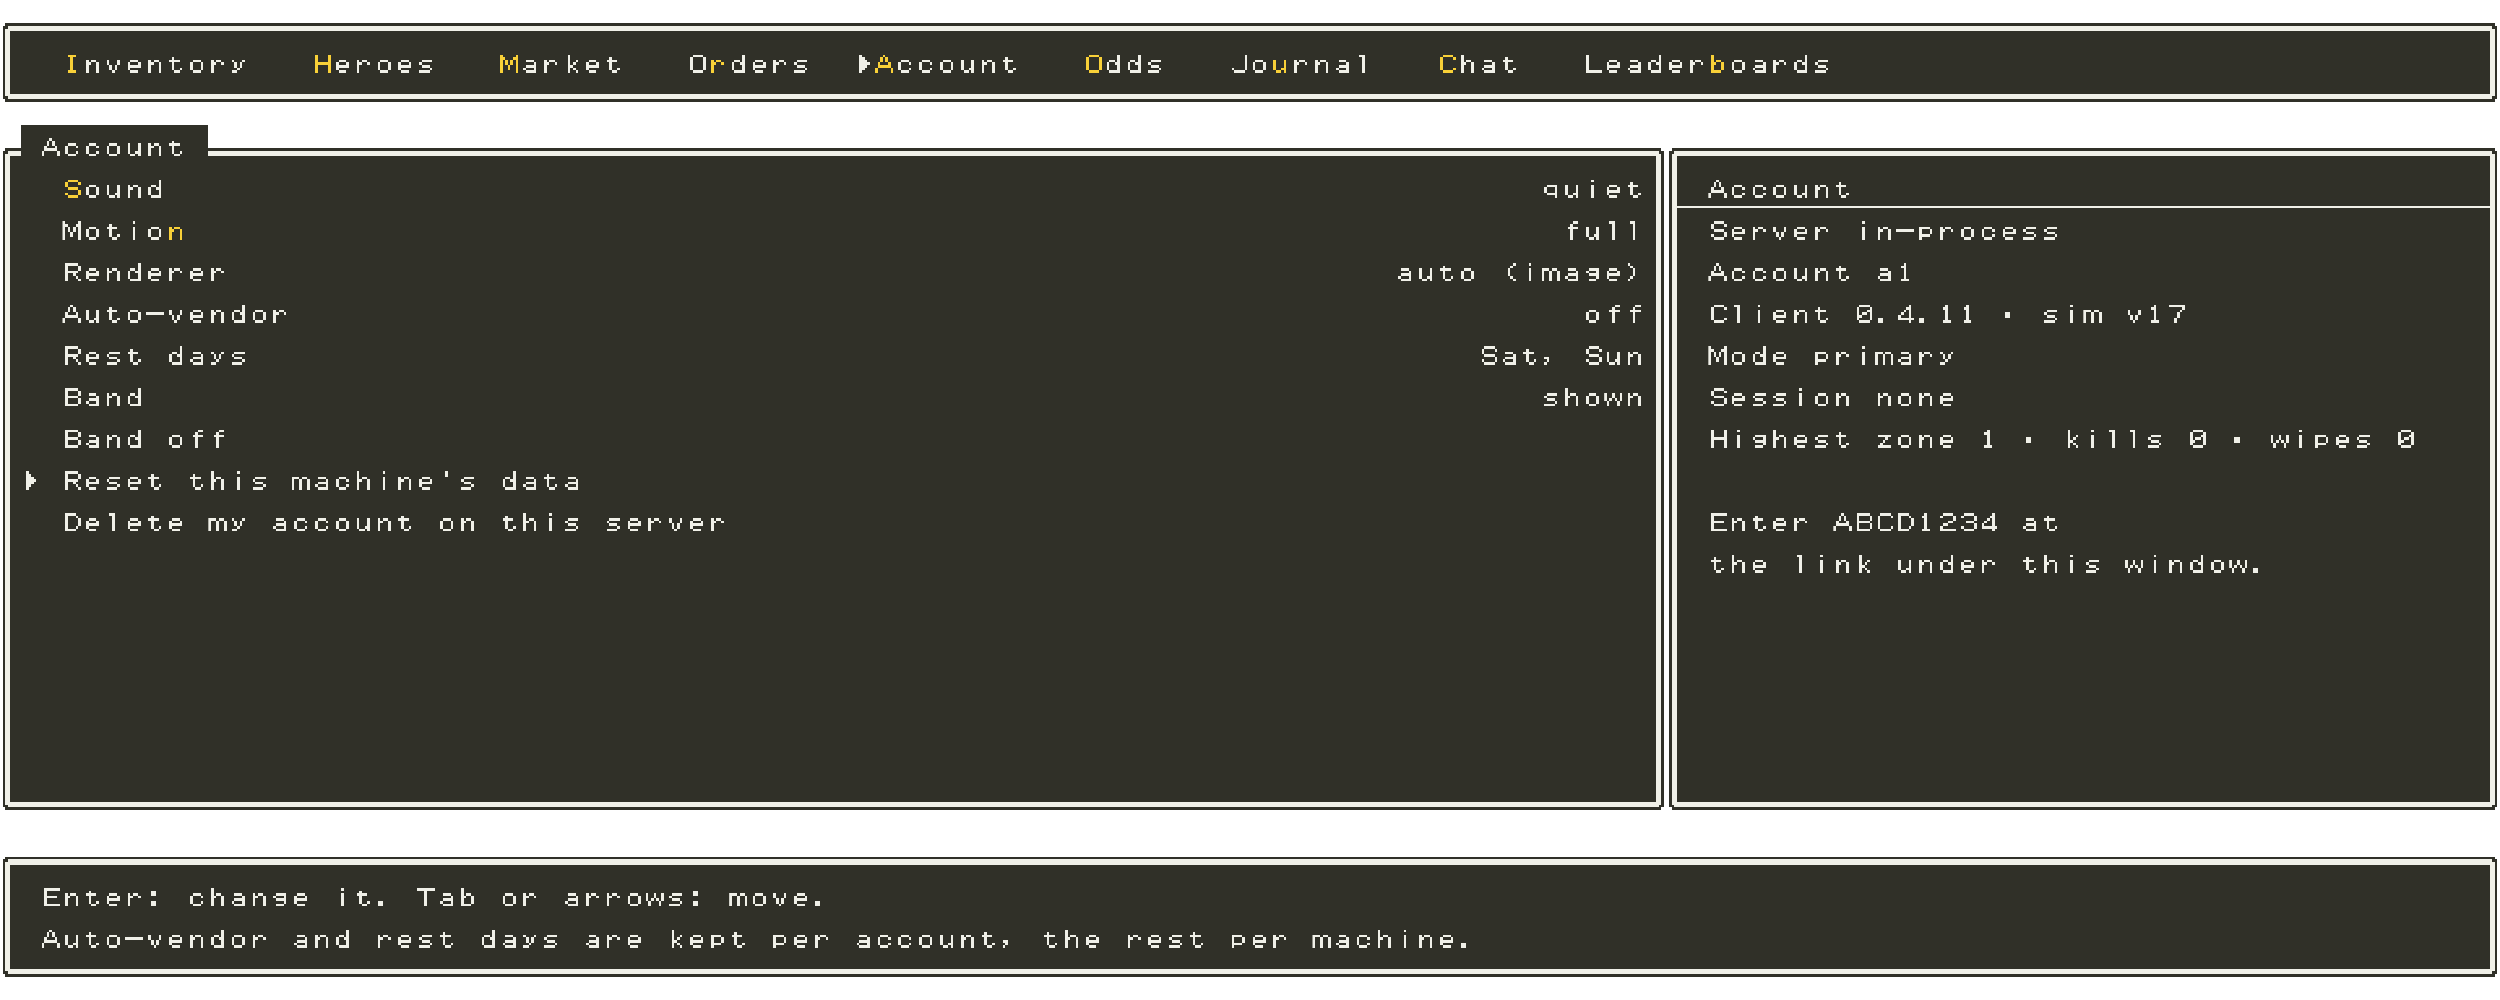
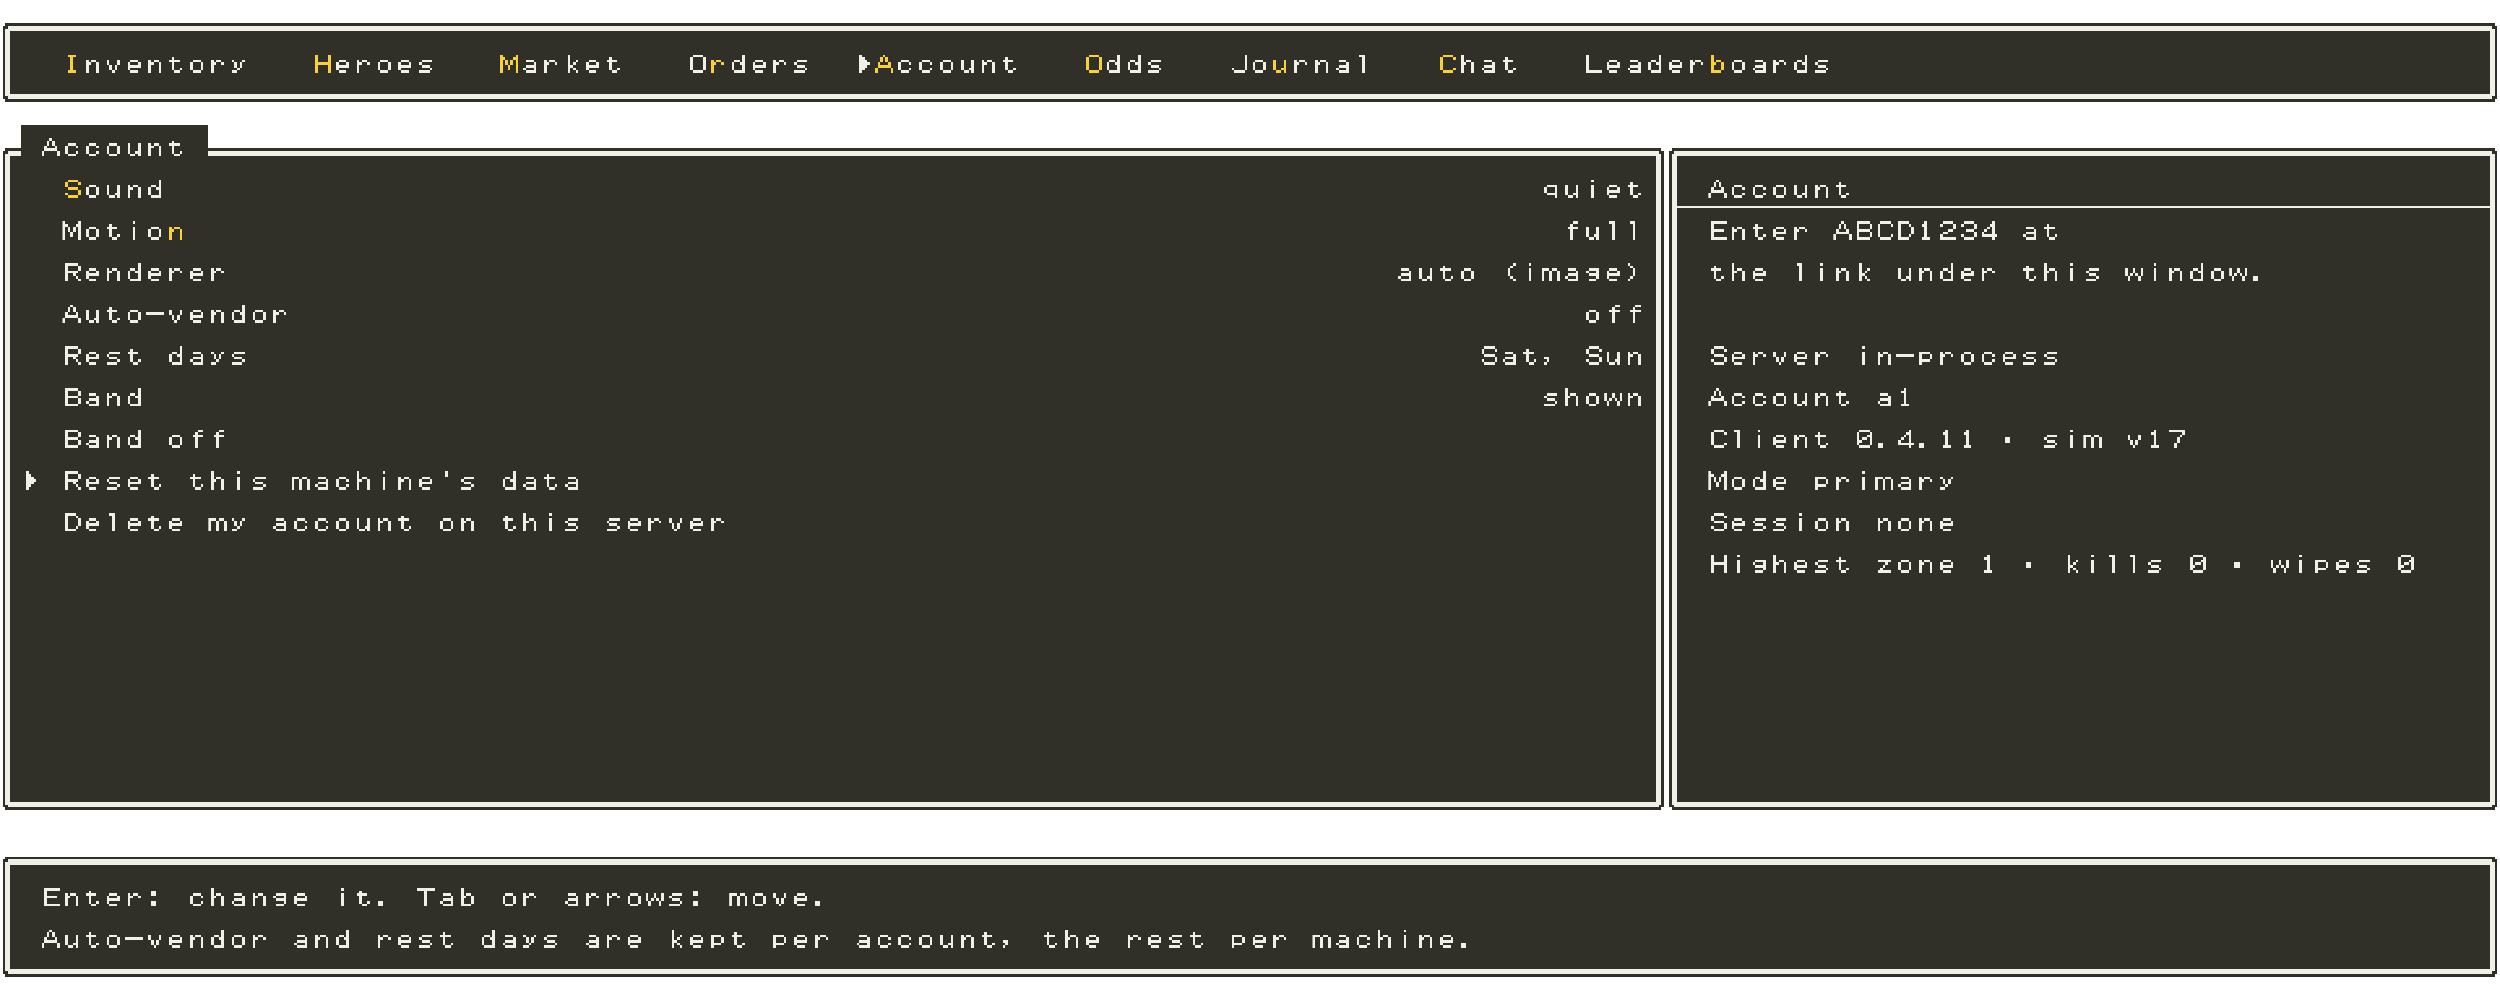
<svg xmlns="http://www.w3.org/2000/svg" viewBox="0 0 960 384" width="960" height="384" shape-rendering="crispEdges">
  <defs>
    <symbol id="g0">
      <path d="M2 5h3v1h-3zM3 6h1v1h-1zM3 7h1v1h-1zM3 8h1v1h-1zM3 9h1v1h-1zM3 10h1v1h-1zM2 11h3v1h-3z" />
    </symbol>
    <symbol id="g1">
      <path d="M1 7h1v1h-1zM3 7h2v1h-2zM1 8h2v1h-2zM5 8h1v1h-1zM1 9h1v1h-1zM5 9h1v1h-1zM1 10h1v1h-1zM5 10h1v1h-1zM1 11h1v1h-1zM5 11h1v1h-1z" />
    </symbol>
    <symbol id="g2">
      <path d="M1 7h1v1h-1zM5 7h1v1h-1zM1 8h1v1h-1zM5 8h1v1h-1zM2 9h1v1h-1zM4 9h1v1h-1zM2 10h1v1h-1zM4 10h1v1h-1zM3 11h1v1h-1z" />
    </symbol>
    <symbol id="g3">
      <path d="M2 7h3v1h-3zM1 8h1v1h-1zM5 8h1v1h-1zM1 9h5v1h-5zM1 10h1v1h-1zM2 11h3v1h-3z" />
    </symbol>
    <symbol id="g4">
      <path d="M2 6h1v1h-1zM1 7h4v1h-4zM2 8h1v1h-1zM2 9h1v1h-1zM2 10h1v1h-1zM5 10h1v1h-1zM3 11h2v1h-2z" />
    </symbol>
    <symbol id="g5">
      <path d="M2 7h3v1h-3zM1 8h1v1h-1zM5 8h1v1h-1zM1 9h1v1h-1zM5 9h1v1h-1zM1 10h1v1h-1zM5 10h1v1h-1zM2 11h3v1h-3z" />
    </symbol>
    <symbol id="g6">
      <path d="M1 7h1v1h-1zM3 7h2v1h-2zM1 8h2v1h-2zM5 8h1v1h-1zM1 9h1v1h-1zM1 10h1v1h-1zM1 11h1v1h-1z" />
    </symbol>
    <symbol id="g7">
      <path d="M1 7h1v1h-1zM5 7h1v1h-1zM2 8h1v1h-1zM4 8h1v1h-1zM2 9h1v1h-1zM4 9h1v1h-1zM3 10h1v1h-1zM1 11h2v1h-2z" />
    </symbol>
    <symbol id="g8">
      <path d="M1 5h1v1h-1zM6 5h1v1h-1zM1 6h1v1h-1zM6 6h1v1h-1zM1 7h1v1h-1zM6 7h1v1h-1zM1 8h6v1h-6zM1 9h1v1h-1zM6 9h1v1h-1zM1 10h1v1h-1zM6 10h1v1h-1zM1 11h1v1h-1zM6 11h1v1h-1z" />
    </symbol>
    <symbol id="g9">
      <path d="M2 7h4v1h-4zM1 8h1v1h-1zM2 9h3v1h-3zM5 10h1v1h-1zM1 11h4v1h-4z" />
    </symbol>
    <symbol id="g10">
      <path d="M0 5h1v1h-1zM6 5h1v1h-1zM0 6h2v1h-2zM5 6h2v1h-2zM0 7h1v1h-1zM2 7h1v1h-1zM4 7h1v1h-1zM6 7h1v1h-1zM0 8h1v1h-1zM2 8h1v1h-1zM4 8h1v1h-1zM6 8h1v1h-1zM0 9h1v1h-1zM3 9h1v1h-1zM6 9h1v1h-1zM0 10h1v1h-1zM3 10h1v1h-1zM6 10h1v1h-1zM0 11h1v1h-1zM6 11h1v1h-1z" />
    </symbol>
    <symbol id="g11">
      <path d="M2 7h3v1h-3zM5 8h1v1h-1zM2 9h4v1h-4zM1 10h1v1h-1zM5 10h1v1h-1zM2 11h4v1h-4z" />
    </symbol>
    <symbol id="g12">
      <path d="M2 5h1v1h-1zM2 6h1v1h-1zM2 7h1v1h-1zM5 7h1v1h-1zM2 8h1v1h-1zM4 8h1v1h-1zM2 9h2v1h-2zM2 10h1v1h-1zM4 10h1v1h-1zM2 11h1v1h-1zM5 11h1v1h-1z" />
    </symbol>
    <symbol id="g13">
      <path d="M2 5h4v1h-4zM1 6h1v1h-1zM6 6h1v1h-1zM1 7h1v1h-1zM6 7h1v1h-1zM1 8h1v1h-1zM6 8h1v1h-1zM1 9h1v1h-1zM6 9h1v1h-1zM1 10h1v1h-1zM6 10h1v1h-1zM2 11h4v1h-4z" />
    </symbol>
    <symbol id="g14">
      <path d="M5 5h1v1h-1zM5 6h1v1h-1zM2 7h2v1h-2zM5 7h1v1h-1zM1 8h1v1h-1zM4 8h2v1h-2zM1 9h1v1h-1zM5 9h1v1h-1zM1 10h1v1h-1zM5 10h1v1h-1zM2 11h4v1h-4z" />
    </symbol>
    <symbol id="g15">
      <path d="M2 5h1v1h-1zM2 6h2v1h-2zM2 7h3v1h-3zM2 8h4v1h-4zM2 9h3v1h-3zM2 10h2v1h-2zM2 11h1v1h-1z" />
    </symbol>
    <symbol id="g16">
      <path d="M3 5h1v1h-1zM2 6h1v1h-1zM4 6h1v1h-1zM2 7h1v1h-1zM4 7h1v1h-1zM1 8h1v1h-1zM5 8h1v1h-1zM1 9h5v1h-5zM0 10h1v1h-1zM6 10h1v1h-1zM0 11h1v1h-1zM6 11h1v1h-1z" />
    </symbol>
    <symbol id="g17">
      <path d="M2 7h3v1h-3zM1 8h1v1h-1zM5 8h1v1h-1zM1 9h1v1h-1zM1 10h1v1h-1zM5 10h1v1h-1zM2 11h3v1h-3z" />
    </symbol>
    <symbol id="g18">
      <path d="M1 7h1v1h-1zM5 7h1v1h-1zM1 8h1v1h-1zM5 8h1v1h-1zM1 9h1v1h-1zM5 9h1v1h-1zM1 10h1v1h-1zM4 10h2v1h-2zM2 11h2v1h-2zM5 11h1v1h-1z" />
    </symbol>
    <symbol id="g19">
      <path d="M6 5h1v1h-1zM6 6h1v1h-1zM6 7h1v1h-1zM6 8h1v1h-1zM6 9h1v1h-1zM1 10h1v1h-1zM6 10h1v1h-1zM2 11h4v1h-4z" />
    </symbol>
    <symbol id="g20">
      <path d="M2 5h2v1h-2zM3 6h1v1h-1zM3 7h1v1h-1zM3 8h1v1h-1zM3 9h1v1h-1zM3 10h1v1h-1zM3 11h1v1h-1z" />
    </symbol>
    <symbol id="g21">
      <path d="M2 5h4v1h-4zM1 6h1v1h-1zM6 6h1v1h-1zM1 7h1v1h-1zM1 8h1v1h-1zM1 9h1v1h-1zM1 10h1v1h-1zM6 10h1v1h-1zM2 11h4v1h-4z" />
    </symbol>
    <symbol id="g22">
      <path d="M1 5h1v1h-1zM1 6h1v1h-1zM1 7h1v1h-1zM3 7h2v1h-2zM1 8h2v1h-2zM5 8h1v1h-1zM1 9h1v1h-1zM5 9h1v1h-1zM1 10h1v1h-1zM5 10h1v1h-1zM1 11h1v1h-1zM5 11h1v1h-1z" />
    </symbol>
    <symbol id="g23">
      <path d="M1 5h1v1h-1zM1 6h1v1h-1zM1 7h1v1h-1zM1 8h1v1h-1zM1 9h1v1h-1zM1 10h1v1h-1zM1 11h6v1h-6z" />
    </symbol>
    <symbol id="g24">
      <path d="M1 5h1v1h-1zM1 6h1v1h-1zM1 7h1v1h-1zM3 7h2v1h-2zM1 8h2v1h-2zM5 8h1v1h-1zM1 9h1v1h-1zM5 9h1v1h-1zM1 10h1v1h-1zM5 10h1v1h-1zM1 11h4v1h-4z" />
    </symbol>
    <symbol id="g25">
      <path d="M2 5h4v1h-4zM1 6h1v1h-1zM6 6h1v1h-1zM1 7h1v1h-1zM2 8h4v1h-4zM6 9h1v1h-1zM1 10h1v1h-1zM6 10h1v1h-1zM2 11h4v1h-4z" />
    </symbol>
    <symbol id="g26">
      <path d="M2 7h4v1h-4zM1 8h1v1h-1zM5 8h1v1h-1zM1 9h1v1h-1zM5 9h1v1h-1zM2 10h4v1h-4zM5 11h1v1h-1z" />
    </symbol>
    <symbol id="g27">
      <path d="M3 5h1v1h-1zM3 7h1v1h-1zM3 8h1v1h-1zM3 9h1v1h-1zM3 10h1v1h-1zM3 11h1v1h-1z" />
    </symbol>
    <symbol id="g28">
      <path d="M4 5h2v1h-2zM3 6h1v1h-1zM2 7h4v1h-4zM3 8h1v1h-1zM3 9h1v1h-1zM3 10h1v1h-1zM3 11h1v1h-1z" />
    </symbol>
    <symbol id="g29">
      <path d="M1 5h5v1h-5zM1 6h1v1h-1zM6 6h1v1h-1zM1 7h1v1h-1zM6 7h1v1h-1zM1 8h5v1h-5zM1 9h1v1h-1zM4 9h1v1h-1zM1 10h1v1h-1zM5 10h1v1h-1zM1 11h1v1h-1zM6 11h1v1h-1z" />
    </symbol>
    <symbol id="g30">
      <path d="M5 5h1v1h-1zM4 6h1v1h-1zM3 7h1v1h-1zM3 8h1v1h-1zM3 9h1v1h-1zM4 10h1v1h-1zM5 11h1v1h-1z" />
    </symbol>
    <symbol id="g31">
      <path d="M0 7h3v1h-3zM4 7h2v1h-2zM0 8h1v1h-1zM3 8h1v1h-1zM6 8h1v1h-1zM0 9h1v1h-1zM3 9h1v1h-1zM6 9h1v1h-1zM0 10h1v1h-1zM3 10h1v1h-1zM6 10h1v1h-1zM0 11h1v1h-1zM3 11h1v1h-1zM6 11h1v1h-1z" />
    </symbol>
    <symbol id="g32">
      <path d="M2 7h4v1h-4zM1 8h1v1h-1zM5 8h1v1h-1zM2 9h4v1h-4zM5 10h1v1h-1zM2 11h3v1h-3z" />
    </symbol>
    <symbol id="g33">
      <path d="M1 5h1v1h-1zM2 6h1v1h-1zM3 7h1v1h-1zM3 8h1v1h-1zM3 9h1v1h-1zM2 10h1v1h-1zM1 11h1v1h-1z" />
    </symbol>
    <symbol id="g34">
      <path d="M0 8h7v1h-7z" />
    </symbol>
    <symbol id="g35">
      <path d="M1 9h2v1h-2zM2 10h1v1h-1zM1 11h1v1h-1z" />
    </symbol>
    <symbol id="g36">
      <path d="M1 5h5v1h-5zM1 6h1v1h-1zM6 6h1v1h-1zM1 7h1v1h-1zM6 7h1v1h-1zM1 8h5v1h-5zM1 9h1v1h-1zM6 9h1v1h-1zM1 10h1v1h-1zM6 10h1v1h-1zM1 11h5v1h-5z" />
    </symbol>
    <symbol id="g37">
      <path d="M0 7h1v1h-1zM3 7h1v1h-1zM6 7h1v1h-1zM0 8h1v1h-1zM3 8h1v1h-1zM6 8h1v1h-1zM0 9h1v1h-1zM2 9h1v1h-1zM4 9h1v1h-1zM6 9h1v1h-1zM1 10h1v1h-1zM5 10h1v1h-1zM1 11h1v1h-1zM5 11h1v1h-1z" />
    </symbol>
    <symbol id="g38">
      <path d="M3 5h1v1h-1zM3 6h1v1h-1z" />
    </symbol>
    <symbol id="g39">
      <path d="M1 5h4v1h-4zM1 6h1v1h-1zM5 6h1v1h-1zM1 7h1v1h-1zM6 7h1v1h-1zM1 8h1v1h-1zM6 8h1v1h-1zM1 9h1v1h-1zM6 9h1v1h-1zM1 10h1v1h-1zM5 10h1v1h-1zM1 11h4v1h-4z" />
    </symbol>
    <symbol id="g40">
-       <path d="M1 7h4v1h-4zM1 8h1v1h-1zM5 8h1v1h-1zM1 9h1v1h-1zM5 9h1v1h-1zM1 10h4v1h-4zM1 11h1v1h-1z" />
+       <path d="M1 5h6v1h-6zM1 6h1v1h-1zM1 7h1v1h-1zM1 8h5v1h-5zM1 9h1v1h-1zM1 10h1v1h-1zM1 11h6v1h-6z" />
    </symbol>
    <symbol id="g41">
      <path d="M3 5h1v1h-1zM2 6h2v1h-2zM3 7h1v1h-1zM3 8h1v1h-1zM3 9h1v1h-1zM3 10h1v1h-1zM2 11h3v1h-3z" />
    </symbol>
    <symbol id="g42">
-       <path d="M2 5h4v1h-4zM1 6h1v1h-1zM6 6h1v1h-1zM1 7h1v1h-1zM5 7h2v1h-2zM1 8h1v1h-1zM3 8h2v1h-2zM6 8h1v1h-1zM1 9h2v1h-2zM6 9h1v1h-1zM1 10h1v1h-1zM6 10h1v1h-1zM2 11h4v1h-4z" />
+       <path d="M2 5h4v1h-4zM1 6h1v1h-1zM6 6h1v1h-1zM6 7h1v1h-1zM4 8h2v1h-2zM2 9h2v1h-2zM1 10h1v1h-1zM1 11h6v1h-6z" />
    </symbol>
    <symbol id="g43">
-       <path d="M1 10h2v1h-2zM1 11h2v1h-2z" />
+       <path d="M2 5h4v1h-4zM1 6h1v1h-1zM6 6h1v1h-1zM6 7h1v1h-1zM3 8h3v1h-3zM6 9h1v1h-1zM1 10h1v1h-1zM6 10h1v1h-1zM2 11h4v1h-4z" />
    </symbol>
    <symbol id="g44">
      <path d="M5 5h1v1h-1zM4 6h2v1h-2zM3 7h1v1h-1zM5 7h1v1h-1zM2 8h1v1h-1zM5 8h1v1h-1zM1 9h1v1h-1zM5 9h1v1h-1zM1 10h6v1h-6zM5 11h1v1h-1z" />
    </symbol>
    <symbol id="g45">
+       <path d="M1 10h2v1h-2zM1 11h2v1h-2z" />
+     </symbol>
+     <symbol id="g46">
+       <path d="M1 7h4v1h-4zM1 8h1v1h-1zM5 8h1v1h-1zM1 9h1v1h-1zM5 9h1v1h-1zM1 10h4v1h-4zM1 11h1v1h-1z" />
+     </symbol>
+     <symbol id="g47">
+       <path d="M2 5h4v1h-4zM1 6h1v1h-1zM6 6h1v1h-1zM1 7h1v1h-1zM5 7h2v1h-2zM1 8h1v1h-1zM3 8h2v1h-2zM6 8h1v1h-1zM1 9h2v1h-2zM6 9h1v1h-1zM1 10h1v1h-1zM6 10h1v1h-1zM2 11h4v1h-4z" />
+     </symbol>
+     <symbol id="g48">
      <path d="M2 8h2v1h-2zM2 9h2v1h-2z" />
    </symbol>
-     <symbol id="g46">
+     <symbol id="g49">
      <path d="M1 5h6v1h-6zM6 6h1v1h-1zM5 7h1v1h-1zM4 8h1v1h-1zM4 9h1v1h-1zM3 10h1v1h-1zM3 11h1v1h-1z" />
    </symbol>
-     <symbol id="g47">
+     <symbol id="g50">
      <path d="M1 7h5v1h-5zM4 8h1v1h-1zM3 9h1v1h-1zM2 10h1v1h-1zM1 11h5v1h-5z" />
-     </symbol>
-     <symbol id="g48">
-       <path d="M1 5h6v1h-6zM1 6h1v1h-1zM1 7h1v1h-1zM1 8h5v1h-5zM1 9h1v1h-1zM1 10h1v1h-1zM1 11h6v1h-6z" />
-     </symbol>
-     <symbol id="g49">
-       <path d="M2 5h4v1h-4zM1 6h1v1h-1zM6 6h1v1h-1zM6 7h1v1h-1zM4 8h2v1h-2zM2 9h2v1h-2zM1 10h1v1h-1zM1 11h6v1h-6z" />
-     </symbol>
-     <symbol id="g50">
-       <path d="M2 5h4v1h-4zM1 6h1v1h-1zM6 6h1v1h-1zM6 7h1v1h-1zM3 8h3v1h-3zM6 9h1v1h-1zM1 10h1v1h-1zM6 10h1v1h-1zM2 11h4v1h-4z" />
    </symbol>
    <symbol id="g51">
      <path d="M2 6h2v1h-2zM2 7h2v1h-2zM2 10h2v1h-2zM2 11h2v1h-2z" />
    </symbol>
    <symbol id="g52">
      <path d="M0 5h7v1h-7zM3 6h1v1h-1zM3 7h1v1h-1zM3 8h1v1h-1zM3 9h1v1h-1zM3 10h1v1h-1zM3 11h1v1h-1z" />
    </symbol>
  </defs>
  <g id="w-tab">
    <path fill="#303028" d="M2 9H958V10H959V38H958V39H2V38H1V10H2Z" />
    <g fill="#f0f0e8">
      <rect x="3" y="10" width="954" height="1" />
      <rect x="2" y="11" width="956" height="1" />
      <rect x="2" y="36" width="956" height="1" />
      <rect x="3" y="37" width="954" height="1" />
      <rect x="2" y="12" width="2" height="24" />
      <rect x="956" y="12" width="2" height="24" />
    </g>
    <use href="#g15" x="328" y="16" fill="#f0f0e8" />
    <use href="#g0" x="24" y="16" fill="#f8d038" />
    <use href="#g1" x="32" y="16" fill="#f0f0e8" />
    <use href="#g2" x="40" y="16" fill="#f0f0e8" />
    <use href="#g3" x="48" y="16" fill="#f0f0e8" />
    <use href="#g1" x="56" y="16" fill="#f0f0e8" />
    <use href="#g4" x="64" y="16" fill="#f0f0e8" />
    <use href="#g5" x="72" y="16" fill="#f0f0e8" />
    <use href="#g6" x="80" y="16" fill="#f0f0e8" />
    <use href="#g7" x="88" y="16" fill="#f0f0e8" />
    <use href="#g8" x="120" y="16" fill="#f8d038" />
    <use href="#g3" x="128" y="16" fill="#f0f0e8" />
    <use href="#g6" x="136" y="16" fill="#f0f0e8" />
    <use href="#g5" x="144" y="16" fill="#f0f0e8" />
    <use href="#g3" x="152" y="16" fill="#f0f0e8" />
    <use href="#g9" x="160" y="16" fill="#f0f0e8" />
    <use href="#g10" x="192" y="16" fill="#f8d038" />
    <use href="#g11" x="200" y="16" fill="#f0f0e8" />
    <use href="#g6" x="208" y="16" fill="#f0f0e8" />
    <use href="#g12" x="216" y="16" fill="#f0f0e8" />
    <use href="#g3" x="224" y="16" fill="#f0f0e8" />
    <use href="#g4" x="232" y="16" fill="#f0f0e8" />
    <use href="#g13" x="264" y="16" fill="#f0f0e8" />
    <use href="#g6" x="272" y="16" fill="#f8d038" />
    <use href="#g14" x="280" y="16" fill="#f0f0e8" />
    <use href="#g3" x="288" y="16" fill="#f0f0e8" />
    <use href="#g6" x="296" y="16" fill="#f0f0e8" />
    <use href="#g9" x="304" y="16" fill="#f0f0e8" />
    <use href="#g16" x="336" y="16" fill="#f8d038" />
    <use href="#g17" x="344" y="16" fill="#f0f0e8" />
    <use href="#g17" x="352" y="16" fill="#f0f0e8" />
    <use href="#g5" x="360" y="16" fill="#f0f0e8" />
    <use href="#g18" x="368" y="16" fill="#f0f0e8" />
    <use href="#g1" x="376" y="16" fill="#f0f0e8" />
    <use href="#g4" x="384" y="16" fill="#f0f0e8" />
    <use href="#g13" x="416" y="16" fill="#f8d038" />
    <use href="#g14" x="424" y="16" fill="#f0f0e8" />
    <use href="#g14" x="432" y="16" fill="#f0f0e8" />
    <use href="#g9" x="440" y="16" fill="#f0f0e8" />
    <use href="#g19" x="472" y="16" fill="#f0f0e8" />
    <use href="#g5" x="480" y="16" fill="#f0f0e8" />
    <use href="#g18" x="488" y="16" fill="#f8d038" />
    <use href="#g6" x="496" y="16" fill="#f0f0e8" />
    <use href="#g1" x="504" y="16" fill="#f0f0e8" />
    <use href="#g11" x="512" y="16" fill="#f0f0e8" />
    <use href="#g20" x="520" y="16" fill="#f0f0e8" />
    <use href="#g21" x="552" y="16" fill="#f8d038" />
    <use href="#g22" x="560" y="16" fill="#f0f0e8" />
    <use href="#g11" x="568" y="16" fill="#f0f0e8" />
    <use href="#g4" x="576" y="16" fill="#f0f0e8" />
    <use href="#g23" x="608" y="16" fill="#f0f0e8" />
    <use href="#g3" x="616" y="16" fill="#f0f0e8" />
    <use href="#g11" x="624" y="16" fill="#f0f0e8" />
    <use href="#g14" x="632" y="16" fill="#f0f0e8" />
    <use href="#g3" x="640" y="16" fill="#f0f0e8" />
    <use href="#g6" x="648" y="16" fill="#f0f0e8" />
    <use href="#g24" x="656" y="16" fill="#f8d038" />
    <use href="#g5" x="664" y="16" fill="#f0f0e8" />
    <use href="#g11" x="672" y="16" fill="#f0f0e8" />
    <use href="#g6" x="680" y="16" fill="#f0f0e8" />
    <use href="#g14" x="688" y="16" fill="#f0f0e8" />
    <use href="#g9" x="696" y="16" fill="#f0f0e8" />
  </g>
  <g id="w-list" transform="translate(0 48)">
    <path fill="#303028" d="M2 9H638V10H639V262H638V263H2V262H1V10H2Z" />
    <g fill="#f0f0e8">
      <rect x="3" y="10" width="634" height="1" />
      <rect x="2" y="11" width="636" height="1" />
      <rect x="2" y="260" width="636" height="1" />
      <rect x="3" y="261" width="634" height="1" />
      <rect x="2" y="12" width="2" height="248" />
      <rect x="636" y="12" width="2" height="248" />
    </g>
    <rect x="8" y="0" width="72" height="16" fill="#303028" />
    <use href="#g16" x="16" y="0" fill="#f0f0e8" />
    <use href="#g17" x="24" y="0" fill="#f0f0e8" />
    <use href="#g17" x="32" y="0" fill="#f0f0e8" />
    <use href="#g5" x="40" y="0" fill="#f0f0e8" />
    <use href="#g18" x="48" y="0" fill="#f0f0e8" />
    <use href="#g1" x="56" y="0" fill="#f0f0e8" />
    <use href="#g4" x="64" y="0" fill="#f0f0e8" />
    <use href="#g25" x="24" y="16" fill="#f8d038" />
    <use href="#g5" x="32" y="16" fill="#f0f0e8" />
    <use href="#g18" x="40" y="16" fill="#f0f0e8" />
    <use href="#g1" x="48" y="16" fill="#f0f0e8" />
    <use href="#g14" x="56" y="16" fill="#f0f0e8" />
    <use href="#g26" x="592" y="16" fill="#f0f0e8" />
    <use href="#g18" x="600" y="16" fill="#f0f0e8" />
    <use href="#g27" x="608" y="16" fill="#f0f0e8" />
    <use href="#g3" x="616" y="16" fill="#f0f0e8" />
    <use href="#g4" x="624" y="16" fill="#f0f0e8" />
    <use href="#g10" x="24" y="32" fill="#f0f0e8" />
    <use href="#g5" x="32" y="32" fill="#f0f0e8" />
    <use href="#g4" x="40" y="32" fill="#f0f0e8" />
    <use href="#g27" x="48" y="32" fill="#f0f0e8" />
    <use href="#g5" x="56" y="32" fill="#f0f0e8" />
    <use href="#g1" x="64" y="32" fill="#f8d038" />
    <use href="#g28" x="600" y="32" fill="#f0f0e8" />
    <use href="#g18" x="608" y="32" fill="#f0f0e8" />
    <use href="#g20" x="616" y="32" fill="#f0f0e8" />
    <use href="#g20" x="624" y="32" fill="#f0f0e8" />
    <use href="#g29" x="24" y="48" fill="#f0f0e8" />
    <use href="#g3" x="32" y="48" fill="#f0f0e8" />
    <use href="#g1" x="40" y="48" fill="#f0f0e8" />
    <use href="#g14" x="48" y="48" fill="#f0f0e8" />
    <use href="#g3" x="56" y="48" fill="#f0f0e8" />
    <use href="#g6" x="64" y="48" fill="#f0f0e8" />
    <use href="#g3" x="72" y="48" fill="#f0f0e8" />
    <use href="#g6" x="80" y="48" fill="#f0f0e8" />
    <use href="#g11" x="536" y="48" fill="#f0f0e8" />
    <use href="#g18" x="544" y="48" fill="#f0f0e8" />
    <use href="#g4" x="552" y="48" fill="#f0f0e8" />
    <use href="#g5" x="560" y="48" fill="#f0f0e8" />
    <use href="#g30" x="576" y="48" fill="#f0f0e8" />
    <use href="#g27" x="584" y="48" fill="#f0f0e8" />
    <use href="#g31" x="592" y="48" fill="#f0f0e8" />
    <use href="#g11" x="600" y="48" fill="#f0f0e8" />
    <use href="#g32" x="608" y="48" fill="#f0f0e8" />
    <use href="#g3" x="616" y="48" fill="#f0f0e8" />
    <use href="#g33" x="624" y="48" fill="#f0f0e8" />
    <use href="#g16" x="24" y="64" fill="#f0f0e8" />
    <use href="#g18" x="32" y="64" fill="#f0f0e8" />
    <use href="#g4" x="40" y="64" fill="#f0f0e8" />
    <use href="#g5" x="48" y="64" fill="#f0f0e8" />
    <use href="#g34" x="56" y="64" fill="#f0f0e8" />
    <use href="#g2" x="64" y="64" fill="#f0f0e8" />
    <use href="#g3" x="72" y="64" fill="#f0f0e8" />
    <use href="#g1" x="80" y="64" fill="#f0f0e8" />
    <use href="#g14" x="88" y="64" fill="#f0f0e8" />
    <use href="#g5" x="96" y="64" fill="#f0f0e8" />
    <use href="#g6" x="104" y="64" fill="#f0f0e8" />
    <use href="#g5" x="608" y="64" fill="#f0f0e8" />
    <use href="#g28" x="616" y="64" fill="#f0f0e8" />
    <use href="#g28" x="624" y="64" fill="#f0f0e8" />
    <use href="#g29" x="24" y="80" fill="#f0f0e8" />
    <use href="#g3" x="32" y="80" fill="#f0f0e8" />
    <use href="#g9" x="40" y="80" fill="#f0f0e8" />
    <use href="#g4" x="48" y="80" fill="#f0f0e8" />
    <use href="#g14" x="64" y="80" fill="#f0f0e8" />
    <use href="#g11" x="72" y="80" fill="#f0f0e8" />
    <use href="#g7" x="80" y="80" fill="#f0f0e8" />
    <use href="#g9" x="88" y="80" fill="#f0f0e8" />
    <use href="#g25" x="568" y="80" fill="#f0f0e8" />
    <use href="#g11" x="576" y="80" fill="#f0f0e8" />
    <use href="#g4" x="584" y="80" fill="#f0f0e8" />
    <use href="#g35" x="592" y="80" fill="#f0f0e8" />
    <use href="#g25" x="608" y="80" fill="#f0f0e8" />
    <use href="#g18" x="616" y="80" fill="#f0f0e8" />
    <use href="#g1" x="624" y="80" fill="#f0f0e8" />
    <use href="#g36" x="24" y="96" fill="#f0f0e8" />
    <use href="#g11" x="32" y="96" fill="#f0f0e8" />
    <use href="#g1" x="40" y="96" fill="#f0f0e8" />
    <use href="#g14" x="48" y="96" fill="#f0f0e8" />
    <use href="#g9" x="592" y="96" fill="#f0f0e8" />
    <use href="#g22" x="600" y="96" fill="#f0f0e8" />
    <use href="#g5" x="608" y="96" fill="#f0f0e8" />
    <use href="#g37" x="616" y="96" fill="#f0f0e8" />
    <use href="#g1" x="624" y="96" fill="#f0f0e8" />
    <use href="#g36" x="24" y="112" fill="#f0f0e8" />
    <use href="#g11" x="32" y="112" fill="#f0f0e8" />
    <use href="#g1" x="40" y="112" fill="#f0f0e8" />
    <use href="#g14" x="48" y="112" fill="#f0f0e8" />
    <use href="#g5" x="64" y="112" fill="#f0f0e8" />
    <use href="#g28" x="72" y="112" fill="#f0f0e8" />
    <use href="#g28" x="80" y="112" fill="#f0f0e8" />
    <use href="#g15" x="8" y="128" fill="#f0f0e8" />
    <use href="#g29" x="24" y="128" fill="#f0f0e8" />
    <use href="#g3" x="32" y="128" fill="#f0f0e8" />
    <use href="#g9" x="40" y="128" fill="#f0f0e8" />
    <use href="#g3" x="48" y="128" fill="#f0f0e8" />
    <use href="#g4" x="56" y="128" fill="#f0f0e8" />
    <use href="#g4" x="72" y="128" fill="#f0f0e8" />
    <use href="#g22" x="80" y="128" fill="#f0f0e8" />
    <use href="#g27" x="88" y="128" fill="#f0f0e8" />
    <use href="#g9" x="96" y="128" fill="#f0f0e8" />
    <use href="#g31" x="112" y="128" fill="#f0f0e8" />
    <use href="#g11" x="120" y="128" fill="#f0f0e8" />
    <use href="#g17" x="128" y="128" fill="#f0f0e8" />
    <use href="#g22" x="136" y="128" fill="#f0f0e8" />
    <use href="#g27" x="144" y="128" fill="#f0f0e8" />
    <use href="#g1" x="152" y="128" fill="#f0f0e8" />
    <use href="#g3" x="160" y="128" fill="#f0f0e8" />
    <use href="#g38" x="168" y="128" fill="#f0f0e8" />
    <use href="#g9" x="176" y="128" fill="#f0f0e8" />
    <use href="#g14" x="192" y="128" fill="#f0f0e8" />
    <use href="#g11" x="200" y="128" fill="#f0f0e8" />
    <use href="#g4" x="208" y="128" fill="#f0f0e8" />
    <use href="#g11" x="216" y="128" fill="#f0f0e8" />
    <use href="#g39" x="24" y="144" fill="#f0f0e8" />
    <use href="#g3" x="32" y="144" fill="#f0f0e8" />
    <use href="#g20" x="40" y="144" fill="#f0f0e8" />
    <use href="#g3" x="48" y="144" fill="#f0f0e8" />
    <use href="#g4" x="56" y="144" fill="#f0f0e8" />
    <use href="#g3" x="64" y="144" fill="#f0f0e8" />
    <use href="#g31" x="80" y="144" fill="#f0f0e8" />
    <use href="#g7" x="88" y="144" fill="#f0f0e8" />
    <use href="#g11" x="104" y="144" fill="#f0f0e8" />
    <use href="#g17" x="112" y="144" fill="#f0f0e8" />
    <use href="#g17" x="120" y="144" fill="#f0f0e8" />
    <use href="#g5" x="128" y="144" fill="#f0f0e8" />
    <use href="#g18" x="136" y="144" fill="#f0f0e8" />
    <use href="#g1" x="144" y="144" fill="#f0f0e8" />
    <use href="#g4" x="152" y="144" fill="#f0f0e8" />
    <use href="#g5" x="168" y="144" fill="#f0f0e8" />
    <use href="#g1" x="176" y="144" fill="#f0f0e8" />
    <use href="#g4" x="192" y="144" fill="#f0f0e8" />
    <use href="#g22" x="200" y="144" fill="#f0f0e8" />
    <use href="#g27" x="208" y="144" fill="#f0f0e8" />
    <use href="#g9" x="216" y="144" fill="#f0f0e8" />
    <use href="#g9" x="232" y="144" fill="#f0f0e8" />
    <use href="#g3" x="240" y="144" fill="#f0f0e8" />
    <use href="#g6" x="248" y="144" fill="#f0f0e8" />
    <use href="#g2" x="256" y="144" fill="#f0f0e8" />
    <use href="#g3" x="264" y="144" fill="#f0f0e8" />
    <use href="#g6" x="272" y="144" fill="#f0f0e8" />
  </g>
  <g id="w-detail" transform="translate(0 48)">
    <path fill="#303028" d="M642 9H958V10H959V262H958V263H642V262H641V10H642Z" />
    <g fill="#f0f0e8">
      <rect x="643" y="10" width="314" height="1" />
      <rect x="642" y="11" width="316" height="1" />
      <rect x="642" y="260" width="316" height="1" />
      <rect x="643" y="261" width="314" height="1" />
      <rect x="642" y="12" width="2" height="248" />
      <rect x="956" y="12" width="2" height="248" />
    </g>
    <use href="#g16" x="656" y="16" fill="#f0f0e8" />
    <use href="#g17" x="664" y="16" fill="#f0f0e8" />
    <use href="#g17" x="672" y="16" fill="#f0f0e8" />
    <use href="#g5" x="680" y="16" fill="#f0f0e8" />
    <use href="#g18" x="688" y="16" fill="#f0f0e8" />
    <use href="#g1" x="696" y="16" fill="#f0f0e8" />
    <use href="#g4" x="704" y="16" fill="#f0f0e8" />
    <rect x="642" y="31" width="316" height="1" fill="#f0f0e8" />
-     <use href="#g25" x="656" y="32" fill="#f0f0e8" />
-     <use href="#g3" x="664" y="32" fill="#f0f0e8" />
-     <use href="#g6" x="672" y="32" fill="#f0f0e8" />
-     <use href="#g2" x="680" y="32" fill="#f0f0e8" />
-     <use href="#g3" x="688" y="32" fill="#f0f0e8" />
-     <use href="#g6" x="696" y="32" fill="#f0f0e8" />
-     <use href="#g27" x="712" y="32" fill="#f0f0e8" />
-     <use href="#g1" x="720" y="32" fill="#f0f0e8" />
-     <use href="#g34" x="728" y="32" fill="#f0f0e8" />
-     <use href="#g40" x="736" y="32" fill="#f0f0e8" />
-     <use href="#g6" x="744" y="32" fill="#f0f0e8" />
-     <use href="#g5" x="752" y="32" fill="#f0f0e8" />
-     <use href="#g17" x="760" y="32" fill="#f0f0e8" />
-     <use href="#g3" x="768" y="32" fill="#f0f0e8" />
-     <use href="#g9" x="776" y="32" fill="#f0f0e8" />
-     <use href="#g9" x="784" y="32" fill="#f0f0e8" />
-     <use href="#g16" x="656" y="48" fill="#f0f0e8" />
-     <use href="#g17" x="664" y="48" fill="#f0f0e8" />
-     <use href="#g17" x="672" y="48" fill="#f0f0e8" />
-     <use href="#g5" x="680" y="48" fill="#f0f0e8" />
-     <use href="#g18" x="688" y="48" fill="#f0f0e8" />
-     <use href="#g1" x="696" y="48" fill="#f0f0e8" />
-     <use href="#g4" x="704" y="48" fill="#f0f0e8" />
-     <use href="#g11" x="720" y="48" fill="#f0f0e8" />
-     <use href="#g41" x="728" y="48" fill="#f0f0e8" />
-     <use href="#g21" x="656" y="64" fill="#f0f0e8" />
-     <use href="#g20" x="664" y="64" fill="#f0f0e8" />
-     <use href="#g27" x="672" y="64" fill="#f0f0e8" />
-     <use href="#g3" x="680" y="64" fill="#f0f0e8" />
-     <use href="#g1" x="688" y="64" fill="#f0f0e8" />
-     <use href="#g4" x="696" y="64" fill="#f0f0e8" />
-     <use href="#g42" x="712" y="64" fill="#f0f0e8" />
-     <use href="#g43" x="720" y="64" fill="#f0f0e8" />
-     <use href="#g44" x="728" y="64" fill="#f0f0e8" />
-     <use href="#g43" x="736" y="64" fill="#f0f0e8" />
-     <use href="#g41" x="744" y="64" fill="#f0f0e8" />
-     <use href="#g41" x="752" y="64" fill="#f0f0e8" />
-     <use href="#g45" x="768" y="64" fill="#f0f0e8" />
-     <use href="#g9" x="784" y="64" fill="#f0f0e8" />
-     <use href="#g27" x="792" y="64" fill="#f0f0e8" />
-     <use href="#g31" x="800" y="64" fill="#f0f0e8" />
-     <use href="#g2" x="816" y="64" fill="#f0f0e8" />
-     <use href="#g41" x="824" y="64" fill="#f0f0e8" />
-     <use href="#g46" x="832" y="64" fill="#f0f0e8" />
-     <use href="#g10" x="656" y="80" fill="#f0f0e8" />
-     <use href="#g5" x="664" y="80" fill="#f0f0e8" />
-     <use href="#g14" x="672" y="80" fill="#f0f0e8" />
-     <use href="#g3" x="680" y="80" fill="#f0f0e8" />
-     <use href="#g40" x="696" y="80" fill="#f0f0e8" />
-     <use href="#g6" x="704" y="80" fill="#f0f0e8" />
+     <use href="#g40" x="656" y="32" fill="#f0f0e8" />
+     <use href="#g1" x="664" y="32" fill="#f0f0e8" />
+     <use href="#g4" x="672" y="32" fill="#f0f0e8" />
+     <use href="#g3" x="680" y="32" fill="#f0f0e8" />
+     <use href="#g6" x="688" y="32" fill="#f0f0e8" />
+     <use href="#g16" x="704" y="32" fill="#f0f0e8" />
+     <use href="#g36" x="712" y="32" fill="#f0f0e8" />
+     <use href="#g21" x="720" y="32" fill="#f0f0e8" />
+     <use href="#g39" x="728" y="32" fill="#f0f0e8" />
+     <use href="#g41" x="736" y="32" fill="#f0f0e8" />
+     <use href="#g42" x="744" y="32" fill="#f0f0e8" />
+     <use href="#g43" x="752" y="32" fill="#f0f0e8" />
+     <use href="#g44" x="760" y="32" fill="#f0f0e8" />
+     <use href="#g11" x="776" y="32" fill="#f0f0e8" />
+     <use href="#g4" x="784" y="32" fill="#f0f0e8" />
+     <use href="#g4" x="656" y="48" fill="#f0f0e8" />
+     <use href="#g22" x="664" y="48" fill="#f0f0e8" />
+     <use href="#g3" x="672" y="48" fill="#f0f0e8" />
+     <use href="#g20" x="688" y="48" fill="#f0f0e8" />
+     <use href="#g27" x="696" y="48" fill="#f0f0e8" />
+     <use href="#g1" x="704" y="48" fill="#f0f0e8" />
+     <use href="#g12" x="712" y="48" fill="#f0f0e8" />
+     <use href="#g18" x="728" y="48" fill="#f0f0e8" />
+     <use href="#g1" x="736" y="48" fill="#f0f0e8" />
+     <use href="#g14" x="744" y="48" fill="#f0f0e8" />
+     <use href="#g3" x="752" y="48" fill="#f0f0e8" />
+     <use href="#g6" x="760" y="48" fill="#f0f0e8" />
+     <use href="#g4" x="776" y="48" fill="#f0f0e8" />
+     <use href="#g22" x="784" y="48" fill="#f0f0e8" />
+     <use href="#g27" x="792" y="48" fill="#f0f0e8" />
+     <use href="#g9" x="800" y="48" fill="#f0f0e8" />
+     <use href="#g37" x="816" y="48" fill="#f0f0e8" />
+     <use href="#g27" x="824" y="48" fill="#f0f0e8" />
+     <use href="#g1" x="832" y="48" fill="#f0f0e8" />
+     <use href="#g14" x="840" y="48" fill="#f0f0e8" />
+     <use href="#g5" x="848" y="48" fill="#f0f0e8" />
+     <use href="#g37" x="856" y="48" fill="#f0f0e8" />
+     <use href="#g45" x="864" y="48" fill="#f0f0e8" />
+     <use href="#g25" x="656" y="80" fill="#f0f0e8" />
+     <use href="#g3" x="664" y="80" fill="#f0f0e8" />
+     <use href="#g6" x="672" y="80" fill="#f0f0e8" />
+     <use href="#g2" x="680" y="80" fill="#f0f0e8" />
+     <use href="#g3" x="688" y="80" fill="#f0f0e8" />
+     <use href="#g6" x="696" y="80" fill="#f0f0e8" />
    <use href="#g27" x="712" y="80" fill="#f0f0e8" />
-     <use href="#g31" x="720" y="80" fill="#f0f0e8" />
-     <use href="#g11" x="728" y="80" fill="#f0f0e8" />
-     <use href="#g6" x="736" y="80" fill="#f0f0e8" />
-     <use href="#g7" x="744" y="80" fill="#f0f0e8" />
-     <use href="#g25" x="656" y="96" fill="#f0f0e8" />
-     <use href="#g3" x="664" y="96" fill="#f0f0e8" />
-     <use href="#g9" x="672" y="96" fill="#f0f0e8" />
-     <use href="#g9" x="680" y="96" fill="#f0f0e8" />
-     <use href="#g27" x="688" y="96" fill="#f0f0e8" />
-     <use href="#g5" x="696" y="96" fill="#f0f0e8" />
-     <use href="#g1" x="704" y="96" fill="#f0f0e8" />
-     <use href="#g1" x="720" y="96" fill="#f0f0e8" />
-     <use href="#g5" x="728" y="96" fill="#f0f0e8" />
-     <use href="#g1" x="736" y="96" fill="#f0f0e8" />
-     <use href="#g3" x="744" y="96" fill="#f0f0e8" />
-     <use href="#g8" x="656" y="112" fill="#f0f0e8" />
-     <use href="#g27" x="664" y="112" fill="#f0f0e8" />
-     <use href="#g32" x="672" y="112" fill="#f0f0e8" />
-     <use href="#g22" x="680" y="112" fill="#f0f0e8" />
-     <use href="#g3" x="688" y="112" fill="#f0f0e8" />
-     <use href="#g9" x="696" y="112" fill="#f0f0e8" />
-     <use href="#g4" x="704" y="112" fill="#f0f0e8" />
-     <use href="#g47" x="720" y="112" fill="#f0f0e8" />
-     <use href="#g5" x="728" y="112" fill="#f0f0e8" />
-     <use href="#g1" x="736" y="112" fill="#f0f0e8" />
-     <use href="#g3" x="744" y="112" fill="#f0f0e8" />
-     <use href="#g41" x="760" y="112" fill="#f0f0e8" />
-     <use href="#g45" x="776" y="112" fill="#f0f0e8" />
-     <use href="#g12" x="792" y="112" fill="#f0f0e8" />
-     <use href="#g27" x="800" y="112" fill="#f0f0e8" />
-     <use href="#g20" x="808" y="112" fill="#f0f0e8" />
-     <use href="#g20" x="816" y="112" fill="#f0f0e8" />
-     <use href="#g9" x="824" y="112" fill="#f0f0e8" />
-     <use href="#g42" x="840" y="112" fill="#f0f0e8" />
-     <use href="#g45" x="856" y="112" fill="#f0f0e8" />
-     <use href="#g37" x="872" y="112" fill="#f0f0e8" />
-     <use href="#g27" x="880" y="112" fill="#f0f0e8" />
-     <use href="#g40" x="888" y="112" fill="#f0f0e8" />
-     <use href="#g3" x="896" y="112" fill="#f0f0e8" />
-     <use href="#g9" x="904" y="112" fill="#f0f0e8" />
-     <use href="#g42" x="920" y="112" fill="#f0f0e8" />
-     <use href="#g48" x="656" y="144" fill="#f0f0e8" />
-     <use href="#g1" x="664" y="144" fill="#f0f0e8" />
-     <use href="#g4" x="672" y="144" fill="#f0f0e8" />
-     <use href="#g3" x="680" y="144" fill="#f0f0e8" />
-     <use href="#g6" x="688" y="144" fill="#f0f0e8" />
-     <use href="#g16" x="704" y="144" fill="#f0f0e8" />
-     <use href="#g36" x="712" y="144" fill="#f0f0e8" />
-     <use href="#g21" x="720" y="144" fill="#f0f0e8" />
-     <use href="#g39" x="728" y="144" fill="#f0f0e8" />
-     <use href="#g41" x="736" y="144" fill="#f0f0e8" />
-     <use href="#g49" x="744" y="144" fill="#f0f0e8" />
-     <use href="#g50" x="752" y="144" fill="#f0f0e8" />
-     <use href="#g44" x="760" y="144" fill="#f0f0e8" />
-     <use href="#g11" x="776" y="144" fill="#f0f0e8" />
-     <use href="#g4" x="784" y="144" fill="#f0f0e8" />
-     <use href="#g4" x="656" y="160" fill="#f0f0e8" />
-     <use href="#g22" x="664" y="160" fill="#f0f0e8" />
-     <use href="#g3" x="672" y="160" fill="#f0f0e8" />
-     <use href="#g20" x="688" y="160" fill="#f0f0e8" />
-     <use href="#g27" x="696" y="160" fill="#f0f0e8" />
-     <use href="#g1" x="704" y="160" fill="#f0f0e8" />
-     <use href="#g12" x="712" y="160" fill="#f0f0e8" />
-     <use href="#g18" x="728" y="160" fill="#f0f0e8" />
+     <use href="#g1" x="720" y="80" fill="#f0f0e8" />
+     <use href="#g34" x="728" y="80" fill="#f0f0e8" />
+     <use href="#g46" x="736" y="80" fill="#f0f0e8" />
+     <use href="#g6" x="744" y="80" fill="#f0f0e8" />
+     <use href="#g5" x="752" y="80" fill="#f0f0e8" />
+     <use href="#g17" x="760" y="80" fill="#f0f0e8" />
+     <use href="#g3" x="768" y="80" fill="#f0f0e8" />
+     <use href="#g9" x="776" y="80" fill="#f0f0e8" />
+     <use href="#g9" x="784" y="80" fill="#f0f0e8" />
+     <use href="#g16" x="656" y="96" fill="#f0f0e8" />
+     <use href="#g17" x="664" y="96" fill="#f0f0e8" />
+     <use href="#g17" x="672" y="96" fill="#f0f0e8" />
+     <use href="#g5" x="680" y="96" fill="#f0f0e8" />
+     <use href="#g18" x="688" y="96" fill="#f0f0e8" />
+     <use href="#g1" x="696" y="96" fill="#f0f0e8" />
+     <use href="#g4" x="704" y="96" fill="#f0f0e8" />
+     <use href="#g11" x="720" y="96" fill="#f0f0e8" />
+     <use href="#g41" x="728" y="96" fill="#f0f0e8" />
+     <use href="#g21" x="656" y="112" fill="#f0f0e8" />
+     <use href="#g20" x="664" y="112" fill="#f0f0e8" />
+     <use href="#g27" x="672" y="112" fill="#f0f0e8" />
+     <use href="#g3" x="680" y="112" fill="#f0f0e8" />
+     <use href="#g1" x="688" y="112" fill="#f0f0e8" />
+     <use href="#g4" x="696" y="112" fill="#f0f0e8" />
+     <use href="#g47" x="712" y="112" fill="#f0f0e8" />
+     <use href="#g45" x="720" y="112" fill="#f0f0e8" />
+     <use href="#g44" x="728" y="112" fill="#f0f0e8" />
+     <use href="#g45" x="736" y="112" fill="#f0f0e8" />
+     <use href="#g41" x="744" y="112" fill="#f0f0e8" />
+     <use href="#g41" x="752" y="112" fill="#f0f0e8" />
+     <use href="#g48" x="768" y="112" fill="#f0f0e8" />
+     <use href="#g9" x="784" y="112" fill="#f0f0e8" />
+     <use href="#g27" x="792" y="112" fill="#f0f0e8" />
+     <use href="#g31" x="800" y="112" fill="#f0f0e8" />
+     <use href="#g2" x="816" y="112" fill="#f0f0e8" />
+     <use href="#g41" x="824" y="112" fill="#f0f0e8" />
+     <use href="#g49" x="832" y="112" fill="#f0f0e8" />
+     <use href="#g10" x="656" y="128" fill="#f0f0e8" />
+     <use href="#g5" x="664" y="128" fill="#f0f0e8" />
+     <use href="#g14" x="672" y="128" fill="#f0f0e8" />
+     <use href="#g3" x="680" y="128" fill="#f0f0e8" />
+     <use href="#g46" x="696" y="128" fill="#f0f0e8" />
+     <use href="#g6" x="704" y="128" fill="#f0f0e8" />
+     <use href="#g27" x="712" y="128" fill="#f0f0e8" />
+     <use href="#g31" x="720" y="128" fill="#f0f0e8" />
+     <use href="#g11" x="728" y="128" fill="#f0f0e8" />
+     <use href="#g6" x="736" y="128" fill="#f0f0e8" />
+     <use href="#g7" x="744" y="128" fill="#f0f0e8" />
+     <use href="#g25" x="656" y="144" fill="#f0f0e8" />
+     <use href="#g3" x="664" y="144" fill="#f0f0e8" />
+     <use href="#g9" x="672" y="144" fill="#f0f0e8" />
+     <use href="#g9" x="680" y="144" fill="#f0f0e8" />
+     <use href="#g27" x="688" y="144" fill="#f0f0e8" />
+     <use href="#g5" x="696" y="144" fill="#f0f0e8" />
+     <use href="#g1" x="704" y="144" fill="#f0f0e8" />
+     <use href="#g1" x="720" y="144" fill="#f0f0e8" />
+     <use href="#g5" x="728" y="144" fill="#f0f0e8" />
+     <use href="#g1" x="736" y="144" fill="#f0f0e8" />
+     <use href="#g3" x="744" y="144" fill="#f0f0e8" />
+     <use href="#g8" x="656" y="160" fill="#f0f0e8" />
+     <use href="#g27" x="664" y="160" fill="#f0f0e8" />
+     <use href="#g32" x="672" y="160" fill="#f0f0e8" />
+     <use href="#g22" x="680" y="160" fill="#f0f0e8" />
+     <use href="#g3" x="688" y="160" fill="#f0f0e8" />
+     <use href="#g9" x="696" y="160" fill="#f0f0e8" />
+     <use href="#g4" x="704" y="160" fill="#f0f0e8" />
+     <use href="#g50" x="720" y="160" fill="#f0f0e8" />
+     <use href="#g5" x="728" y="160" fill="#f0f0e8" />
    <use href="#g1" x="736" y="160" fill="#f0f0e8" />
-     <use href="#g14" x="744" y="160" fill="#f0f0e8" />
-     <use href="#g3" x="752" y="160" fill="#f0f0e8" />
-     <use href="#g6" x="760" y="160" fill="#f0f0e8" />
-     <use href="#g4" x="776" y="160" fill="#f0f0e8" />
-     <use href="#g22" x="784" y="160" fill="#f0f0e8" />
-     <use href="#g27" x="792" y="160" fill="#f0f0e8" />
-     <use href="#g9" x="800" y="160" fill="#f0f0e8" />
-     <use href="#g37" x="816" y="160" fill="#f0f0e8" />
-     <use href="#g27" x="824" y="160" fill="#f0f0e8" />
-     <use href="#g1" x="832" y="160" fill="#f0f0e8" />
-     <use href="#g14" x="840" y="160" fill="#f0f0e8" />
-     <use href="#g5" x="848" y="160" fill="#f0f0e8" />
-     <use href="#g37" x="856" y="160" fill="#f0f0e8" />
-     <use href="#g43" x="864" y="160" fill="#f0f0e8" />
+     <use href="#g3" x="744" y="160" fill="#f0f0e8" />
+     <use href="#g41" x="760" y="160" fill="#f0f0e8" />
+     <use href="#g48" x="776" y="160" fill="#f0f0e8" />
+     <use href="#g12" x="792" y="160" fill="#f0f0e8" />
+     <use href="#g27" x="800" y="160" fill="#f0f0e8" />
+     <use href="#g20" x="808" y="160" fill="#f0f0e8" />
+     <use href="#g20" x="816" y="160" fill="#f0f0e8" />
+     <use href="#g9" x="824" y="160" fill="#f0f0e8" />
+     <use href="#g47" x="840" y="160" fill="#f0f0e8" />
+     <use href="#g48" x="856" y="160" fill="#f0f0e8" />
+     <use href="#g37" x="872" y="160" fill="#f0f0e8" />
+     <use href="#g27" x="880" y="160" fill="#f0f0e8" />
+     <use href="#g46" x="888" y="160" fill="#f0f0e8" />
+     <use href="#g3" x="896" y="160" fill="#f0f0e8" />
+     <use href="#g9" x="904" y="160" fill="#f0f0e8" />
+     <use href="#g47" x="920" y="160" fill="#f0f0e8" />
  </g>
  <g id="w-message" transform="translate(0 320)">
    <path fill="#303028" d="M2 9H958V10H959V54H958V55H2V54H1V10H2Z" />
    <g fill="#f0f0e8">
      <rect x="3" y="10" width="954" height="1" />
      <rect x="2" y="11" width="956" height="1" />
      <rect x="2" y="52" width="956" height="1" />
      <rect x="3" y="53" width="954" height="1" />
      <rect x="2" y="12" width="2" height="40" />
      <rect x="956" y="12" width="2" height="40" />
    </g>
-     <use href="#g48" x="16" y="16" fill="#f0f0e8" />
+     <use href="#g40" x="16" y="16" fill="#f0f0e8" />
    <use href="#g1" x="24" y="16" fill="#f0f0e8" />
    <use href="#g4" x="32" y="16" fill="#f0f0e8" />
    <use href="#g3" x="40" y="16" fill="#f0f0e8" />
    <use href="#g6" x="48" y="16" fill="#f0f0e8" />
    <use href="#g51" x="56" y="16" fill="#f0f0e8" />
    <use href="#g17" x="72" y="16" fill="#f0f0e8" />
    <use href="#g22" x="80" y="16" fill="#f0f0e8" />
    <use href="#g11" x="88" y="16" fill="#f0f0e8" />
    <use href="#g1" x="96" y="16" fill="#f0f0e8" />
    <use href="#g32" x="104" y="16" fill="#f0f0e8" />
    <use href="#g3" x="112" y="16" fill="#f0f0e8" />
    <use href="#g27" x="128" y="16" fill="#f0f0e8" />
    <use href="#g4" x="136" y="16" fill="#f0f0e8" />
-     <use href="#g43" x="144" y="16" fill="#f0f0e8" />
+     <use href="#g45" x="144" y="16" fill="#f0f0e8" />
    <use href="#g52" x="160" y="16" fill="#f0f0e8" />
    <use href="#g11" x="168" y="16" fill="#f0f0e8" />
    <use href="#g24" x="176" y="16" fill="#f0f0e8" />
    <use href="#g5" x="192" y="16" fill="#f0f0e8" />
    <use href="#g6" x="200" y="16" fill="#f0f0e8" />
    <use href="#g11" x="216" y="16" fill="#f0f0e8" />
    <use href="#g6" x="224" y="16" fill="#f0f0e8" />
    <use href="#g6" x="232" y="16" fill="#f0f0e8" />
    <use href="#g5" x="240" y="16" fill="#f0f0e8" />
    <use href="#g37" x="248" y="16" fill="#f0f0e8" />
    <use href="#g9" x="256" y="16" fill="#f0f0e8" />
    <use href="#g51" x="264" y="16" fill="#f0f0e8" />
    <use href="#g31" x="280" y="16" fill="#f0f0e8" />
    <use href="#g5" x="288" y="16" fill="#f0f0e8" />
    <use href="#g2" x="296" y="16" fill="#f0f0e8" />
    <use href="#g3" x="304" y="16" fill="#f0f0e8" />
-     <use href="#g43" x="312" y="16" fill="#f0f0e8" />
+     <use href="#g45" x="312" y="16" fill="#f0f0e8" />
    <use href="#g16" x="16" y="32" fill="#f0f0e8" />
    <use href="#g18" x="24" y="32" fill="#f0f0e8" />
    <use href="#g4" x="32" y="32" fill="#f0f0e8" />
    <use href="#g5" x="40" y="32" fill="#f0f0e8" />
    <use href="#g34" x="48" y="32" fill="#f0f0e8" />
    <use href="#g2" x="56" y="32" fill="#f0f0e8" />
    <use href="#g3" x="64" y="32" fill="#f0f0e8" />
    <use href="#g1" x="72" y="32" fill="#f0f0e8" />
    <use href="#g14" x="80" y="32" fill="#f0f0e8" />
    <use href="#g5" x="88" y="32" fill="#f0f0e8" />
    <use href="#g6" x="96" y="32" fill="#f0f0e8" />
    <use href="#g11" x="112" y="32" fill="#f0f0e8" />
    <use href="#g1" x="120" y="32" fill="#f0f0e8" />
    <use href="#g14" x="128" y="32" fill="#f0f0e8" />
    <use href="#g6" x="144" y="32" fill="#f0f0e8" />
    <use href="#g3" x="152" y="32" fill="#f0f0e8" />
    <use href="#g9" x="160" y="32" fill="#f0f0e8" />
    <use href="#g4" x="168" y="32" fill="#f0f0e8" />
    <use href="#g14" x="184" y="32" fill="#f0f0e8" />
    <use href="#g11" x="192" y="32" fill="#f0f0e8" />
    <use href="#g7" x="200" y="32" fill="#f0f0e8" />
    <use href="#g9" x="208" y="32" fill="#f0f0e8" />
    <use href="#g11" x="224" y="32" fill="#f0f0e8" />
    <use href="#g6" x="232" y="32" fill="#f0f0e8" />
    <use href="#g3" x="240" y="32" fill="#f0f0e8" />
    <use href="#g12" x="256" y="32" fill="#f0f0e8" />
    <use href="#g3" x="264" y="32" fill="#f0f0e8" />
-     <use href="#g40" x="272" y="32" fill="#f0f0e8" />
+     <use href="#g46" x="272" y="32" fill="#f0f0e8" />
    <use href="#g4" x="280" y="32" fill="#f0f0e8" />
-     <use href="#g40" x="296" y="32" fill="#f0f0e8" />
+     <use href="#g46" x="296" y="32" fill="#f0f0e8" />
    <use href="#g3" x="304" y="32" fill="#f0f0e8" />
    <use href="#g6" x="312" y="32" fill="#f0f0e8" />
    <use href="#g11" x="328" y="32" fill="#f0f0e8" />
    <use href="#g17" x="336" y="32" fill="#f0f0e8" />
    <use href="#g17" x="344" y="32" fill="#f0f0e8" />
    <use href="#g5" x="352" y="32" fill="#f0f0e8" />
    <use href="#g18" x="360" y="32" fill="#f0f0e8" />
    <use href="#g1" x="368" y="32" fill="#f0f0e8" />
    <use href="#g4" x="376" y="32" fill="#f0f0e8" />
    <use href="#g35" x="384" y="32" fill="#f0f0e8" />
    <use href="#g4" x="400" y="32" fill="#f0f0e8" />
    <use href="#g22" x="408" y="32" fill="#f0f0e8" />
    <use href="#g3" x="416" y="32" fill="#f0f0e8" />
    <use href="#g6" x="432" y="32" fill="#f0f0e8" />
    <use href="#g3" x="440" y="32" fill="#f0f0e8" />
    <use href="#g9" x="448" y="32" fill="#f0f0e8" />
    <use href="#g4" x="456" y="32" fill="#f0f0e8" />
-     <use href="#g40" x="472" y="32" fill="#f0f0e8" />
+     <use href="#g46" x="472" y="32" fill="#f0f0e8" />
    <use href="#g3" x="480" y="32" fill="#f0f0e8" />
    <use href="#g6" x="488" y="32" fill="#f0f0e8" />
    <use href="#g31" x="504" y="32" fill="#f0f0e8" />
    <use href="#g11" x="512" y="32" fill="#f0f0e8" />
    <use href="#g17" x="520" y="32" fill="#f0f0e8" />
    <use href="#g22" x="528" y="32" fill="#f0f0e8" />
    <use href="#g27" x="536" y="32" fill="#f0f0e8" />
    <use href="#g1" x="544" y="32" fill="#f0f0e8" />
    <use href="#g3" x="552" y="32" fill="#f0f0e8" />
-     <use href="#g43" x="560" y="32" fill="#f0f0e8" />
+     <use href="#g45" x="560" y="32" fill="#f0f0e8" />
  </g>
</svg>
